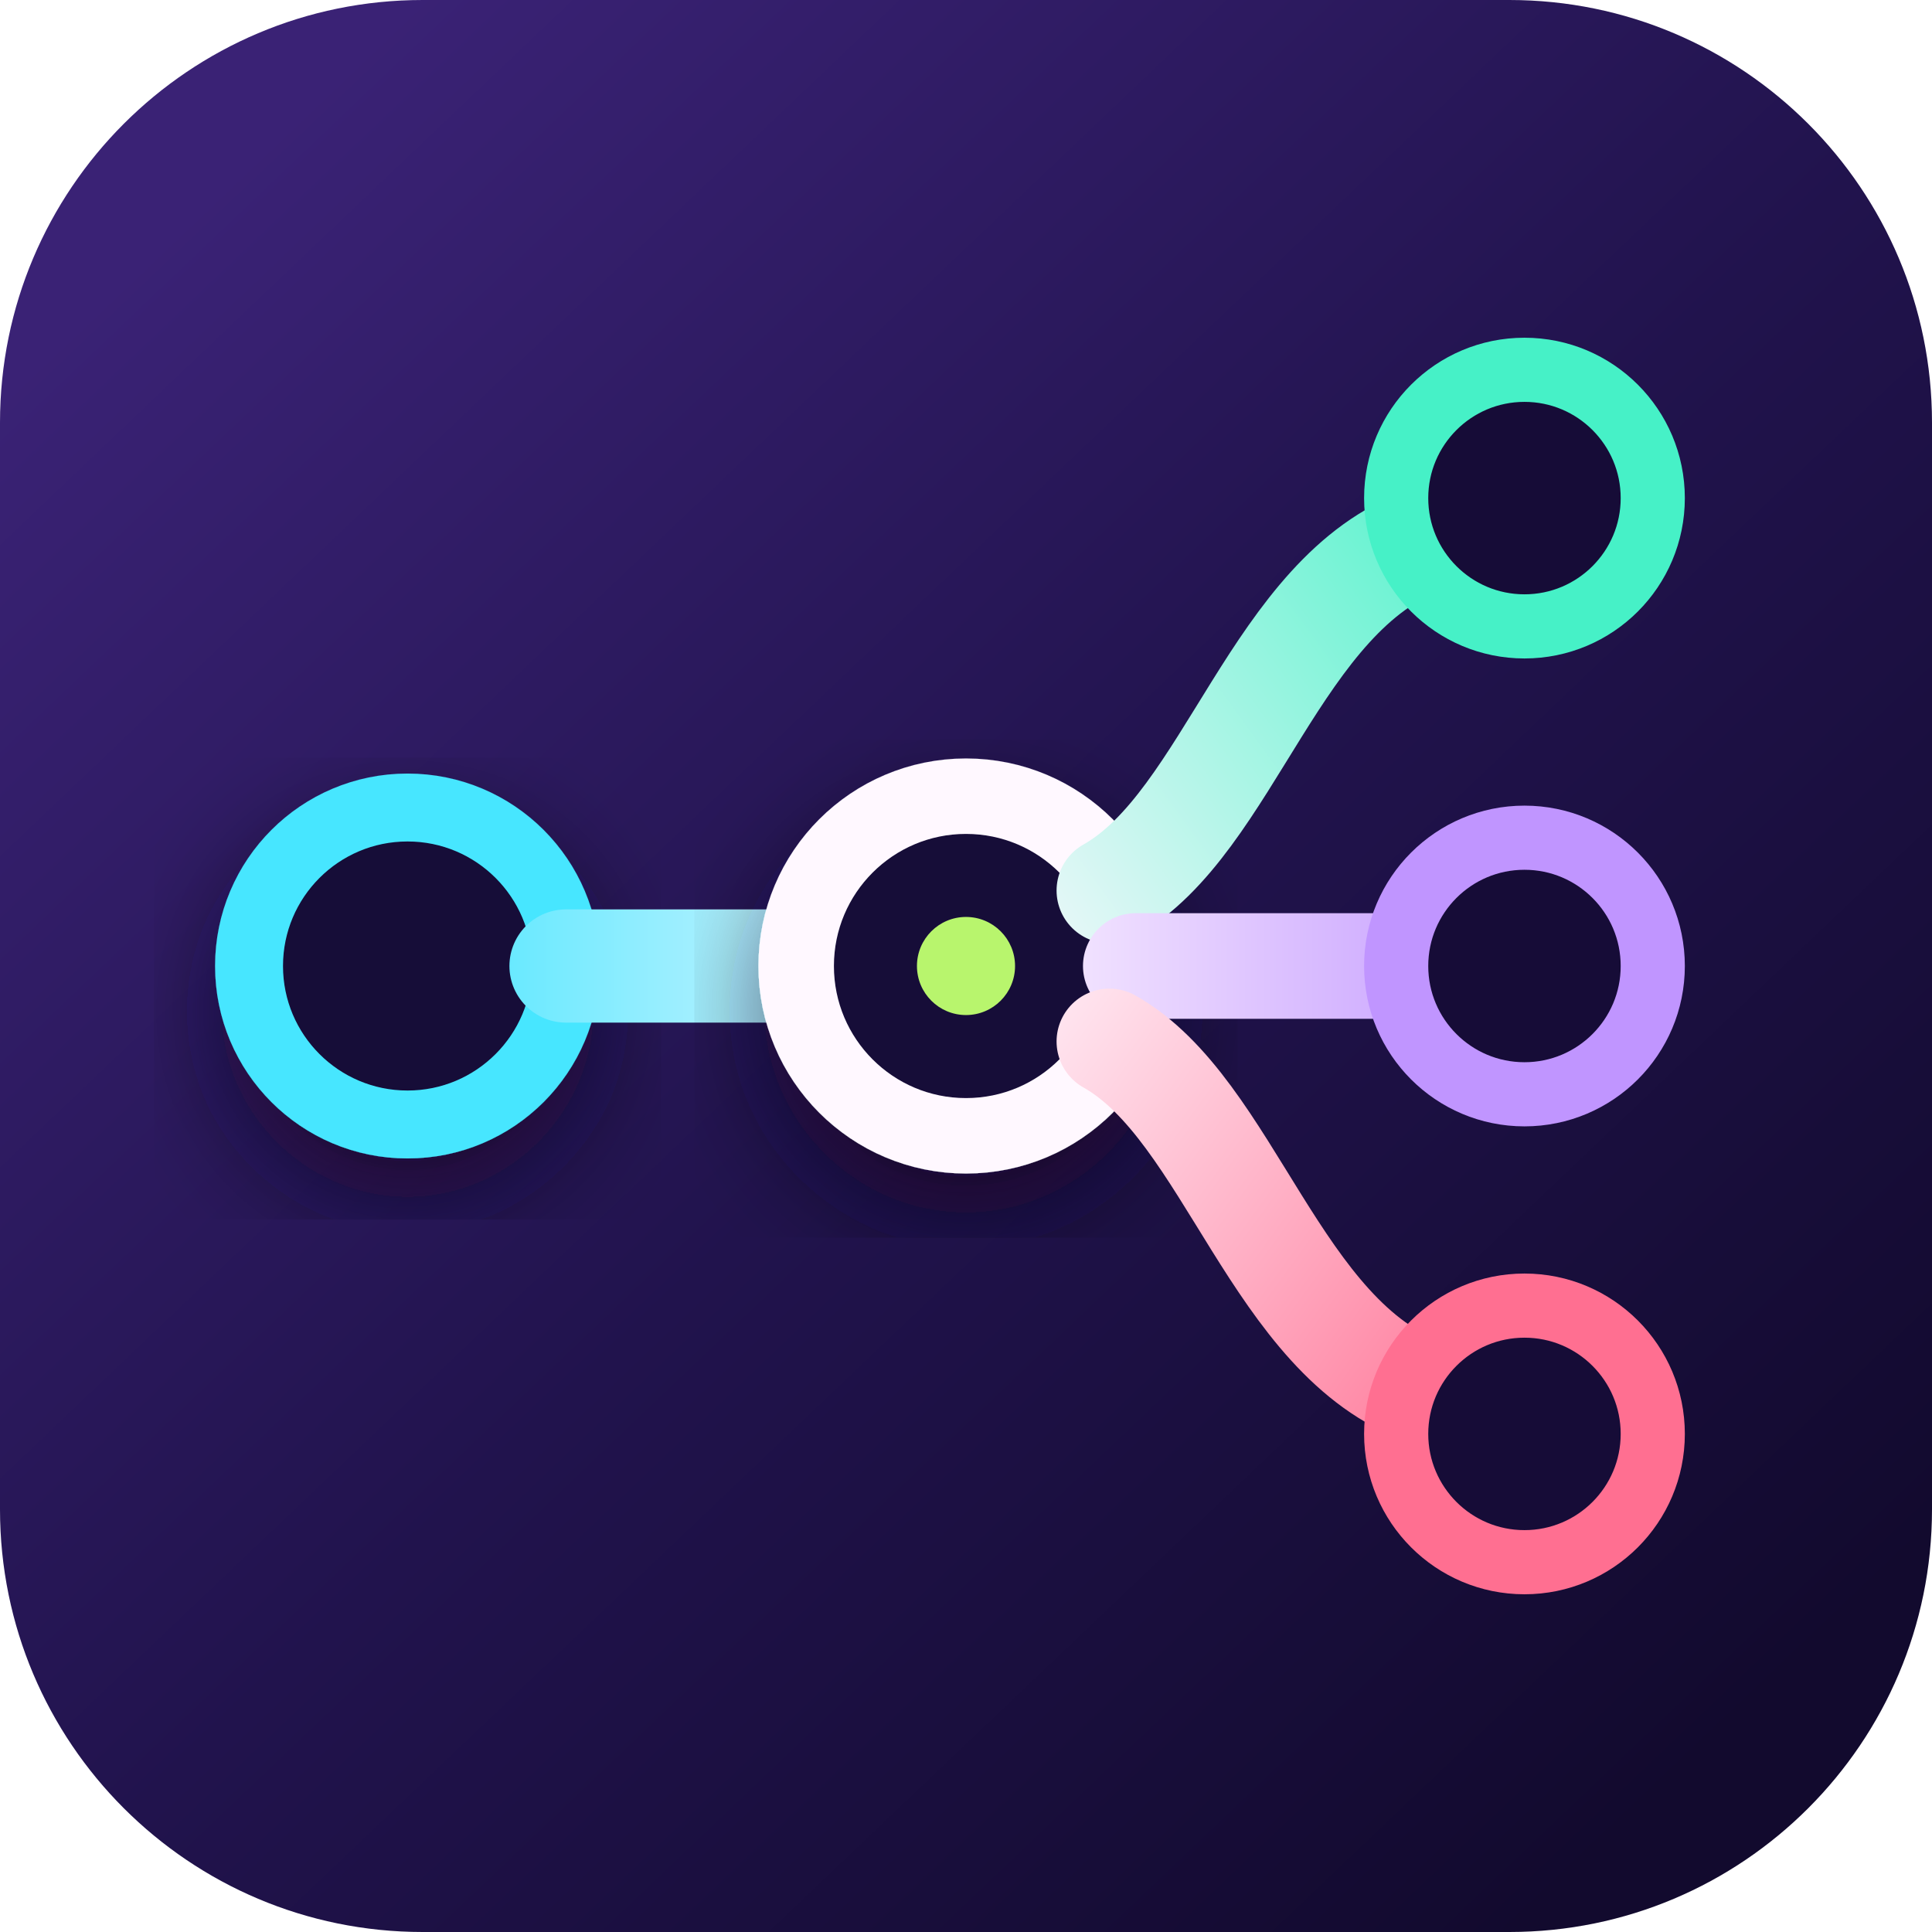
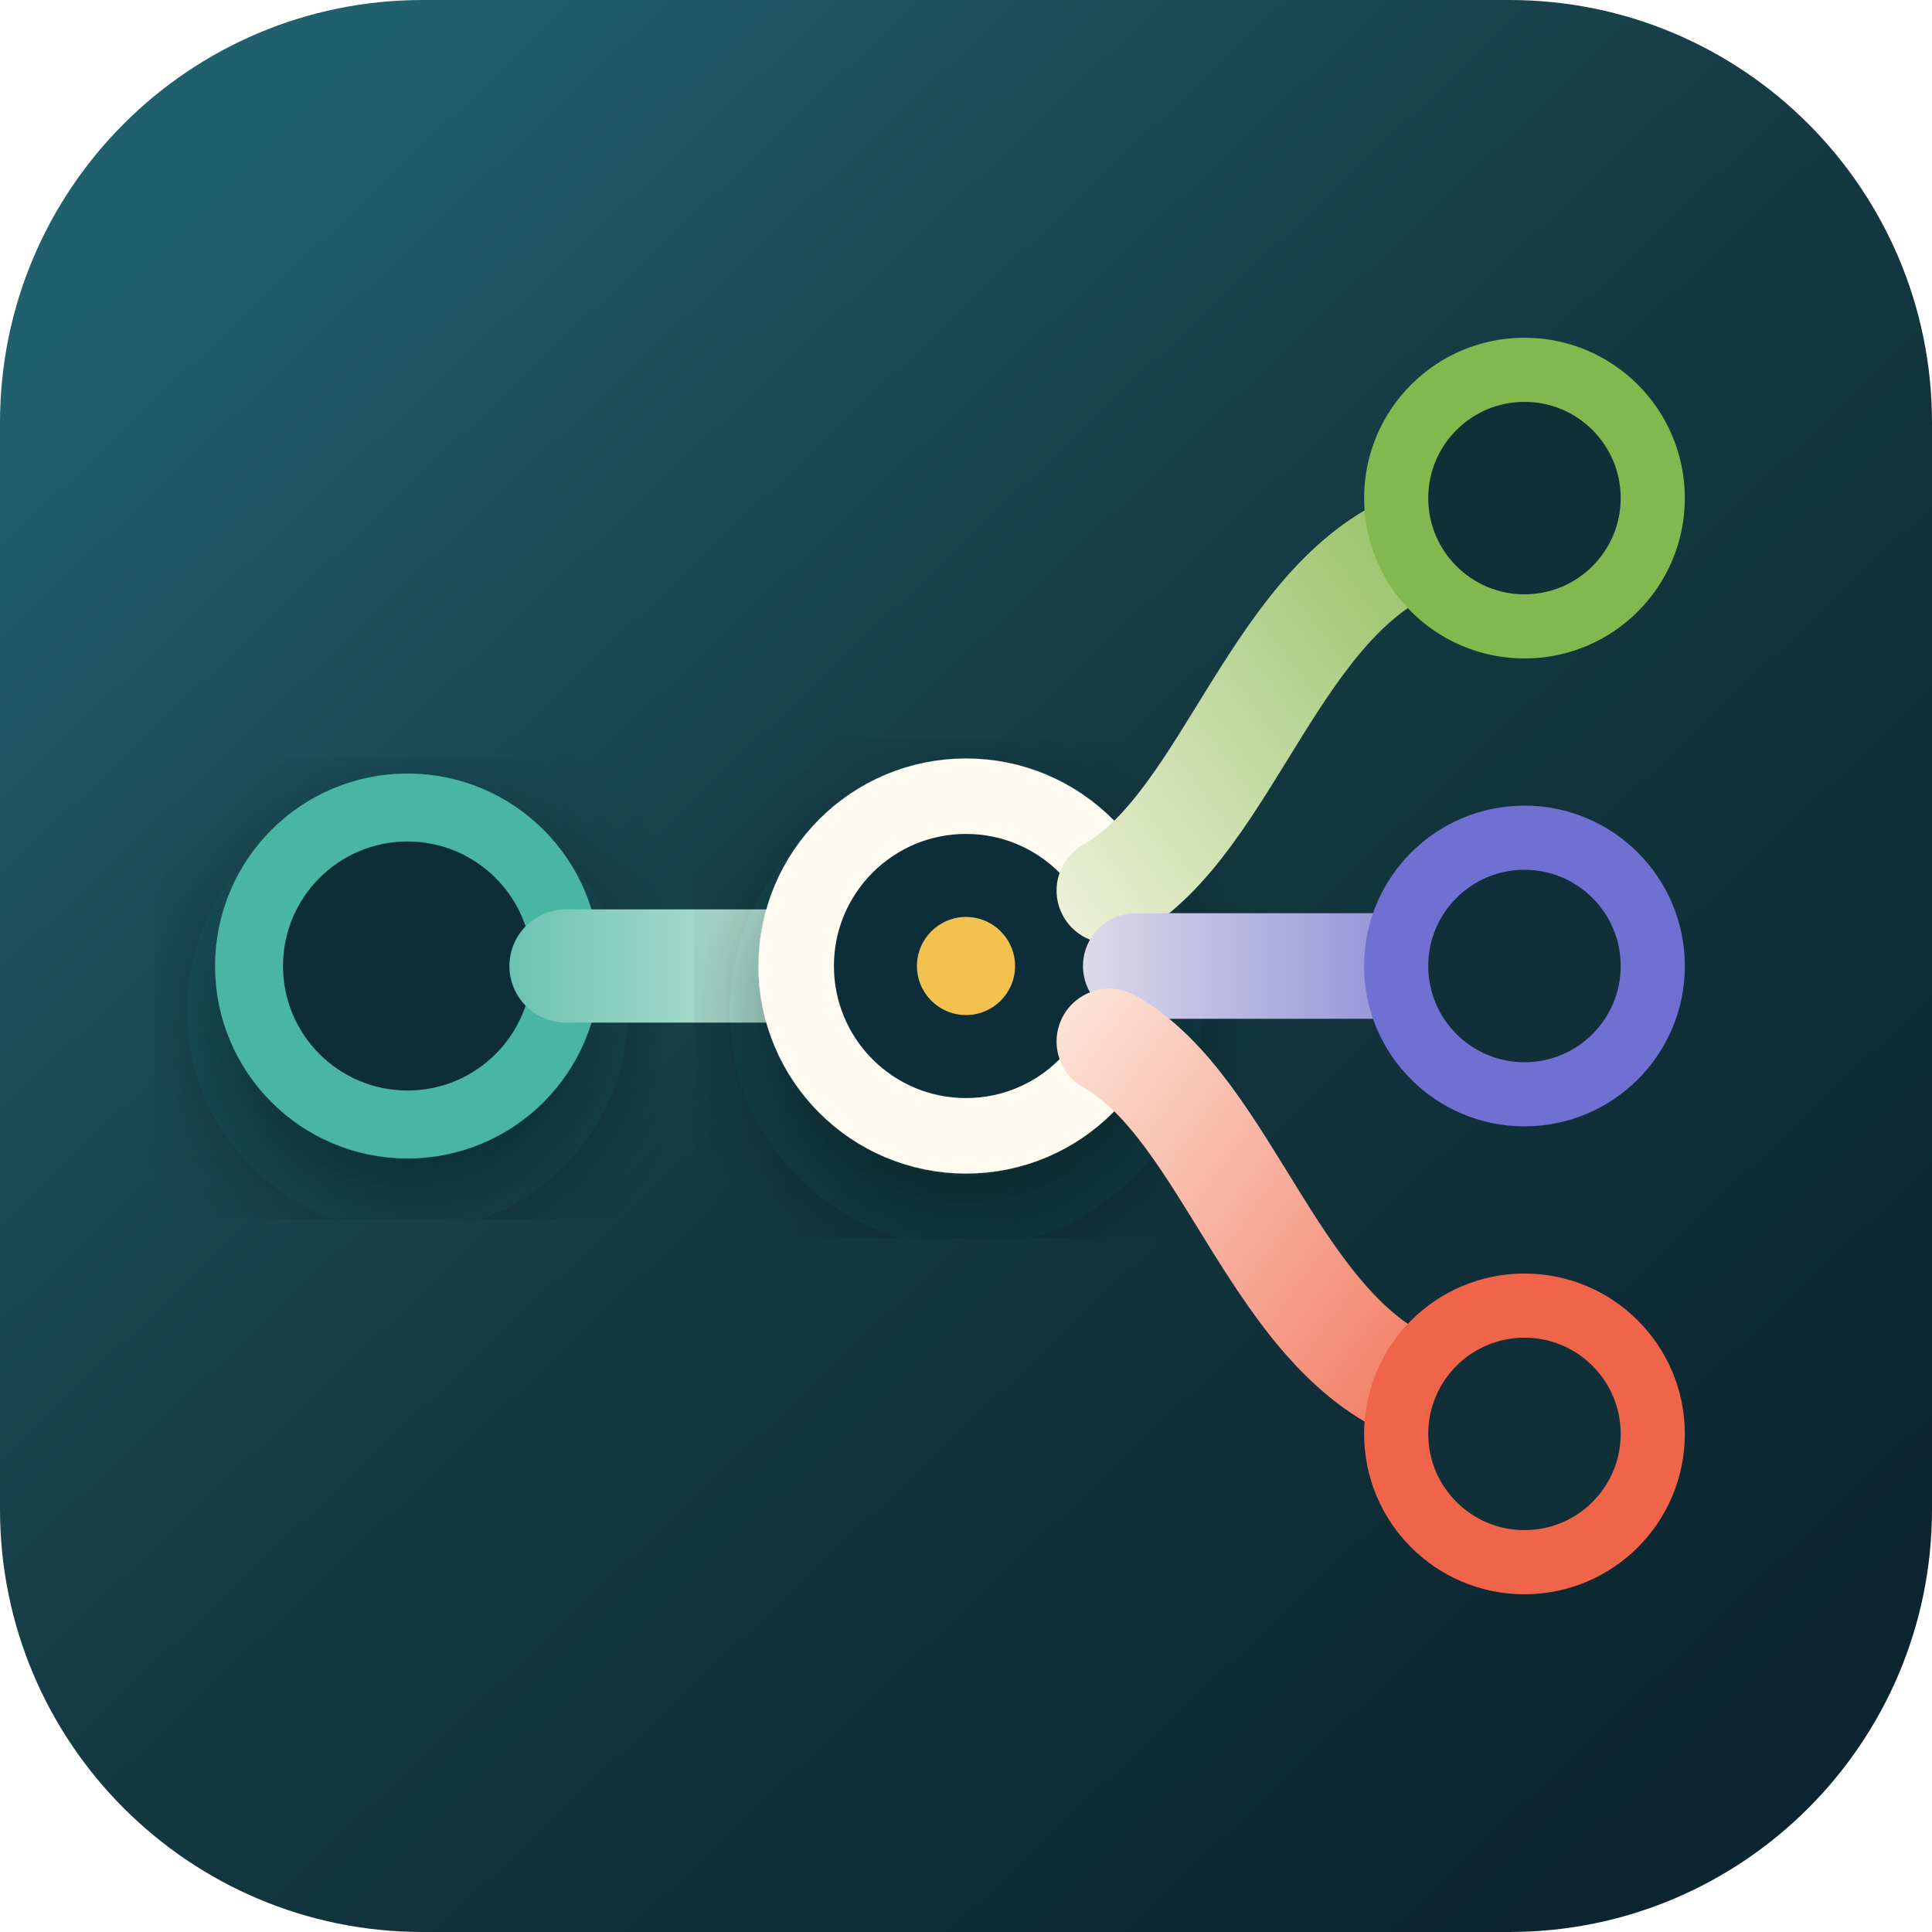
<svg xmlns="http://www.w3.org/2000/svg" viewBox="0 0 512 512" role="img" aria-label="Balanced live routes">
  <defs>
    <linearGradient id="bg" x1="58" y1="48" x2="454" y2="464" gradientUnits="userSpaceOnUse">
-       <stop offset="0" stop-color="#3a2275" />
-       <stop offset=".52" stop-color="#21134d" />
-       <stop offset="1" stop-color="#120a2e" />
+       <stop offset="0" stop-color="#205f6c" />
+       <stop offset=".52" stop-color="#143740" />
+       <stop offset="1" stop-color="#0b2630" />
    </linearGradient>
    <linearGradient id="trunk" x1="104" y1="256" x2="267" y2="256" gradientUnits="userSpaceOnUse">
-       <stop stop-color="#46e6ff" />
-       <stop offset="1" stop-color="#fff8ff" />
+       <stop stop-color="#49b6a4" />
+       <stop offset="1" stop-color="#fffaf0" />
    </linearGradient>
    <linearGradient id="upper" x1="250" y1="250" x2="410" y2="134" gradientUnits="userSpaceOnUse">
-       <stop stop-color="#fff8ff" />
-       <stop offset="1" stop-color="#46f1c7" />
+       <stop stop-color="#fffaf0" />
+       <stop offset="1" stop-color="#82b84d" />
    </linearGradient>
    <linearGradient id="middle" x1="250" y1="256" x2="410" y2="256" gradientUnits="userSpaceOnUse">
-       <stop stop-color="#fff8ff" />
-       <stop offset="1" stop-color="#c095ff" />
+       <stop stop-color="#fffaf0" />
+       <stop offset="1" stop-color="#6f70d2" />
    </linearGradient>
    <linearGradient id="lower" x1="250" y1="262" x2="410" y2="378" gradientUnits="userSpaceOnUse">
-       <stop stop-color="#fff8ff" />
-       <stop offset="1" stop-color="#ff6f91" />
+       <stop stop-color="#fffaf0" />
+       <stop offset="1" stop-color="#f06449" />
    </linearGradient>
    <filter id="glow" x="-30%" y="-30%" width="160%" height="160%">
-       <feDropShadow dx="0" dy="12" stdDeviation="14" flood-color="#08021c" flood-opacity=".58" />
+       <feDropShadow dx="0" dy="12" stdDeviation="14" flood-color="#061d24" flood-opacity=".5" />
    </filter>
  </defs>
  <rect width="512" height="512" rx="112" fill="url(#bg)" />
-   <circle cx="108" cy="256" r="42" fill="#160c37" stroke="#46e6ff" stroke-width="18" filter="url(#glow)" />
+   <circle cx="108" cy="256" r="42" fill="#102f38" stroke="#49b6a4" stroke-width="18" filter="url(#glow)" />
  <path d="M150 256H226" fill="none" stroke="url(#trunk)" stroke-width="30" stroke-linecap="round" />
-   <circle cx="256" cy="256" r="45" fill="#160c37" stroke="#fff8ff" stroke-width="20" filter="url(#glow)" />
-   <circle cx="256" cy="256" r="13" fill="#b8f56d" />
+   <circle cx="256" cy="256" r="45" fill="#102f38" stroke="#fffaf0" stroke-width="20" filter="url(#glow)" />
+   <circle cx="256" cy="256" r="13" fill="#f2c14e" />
  <path d="M294 236C326 218 338 157 378 143" fill="none" stroke="url(#upper)" stroke-width="28" stroke-linecap="round" />
  <path d="M301 256H378" fill="none" stroke="url(#middle)" stroke-width="28" stroke-linecap="round" />
  <path d="M294 276C326 294 338 355 378 369" fill="none" stroke="url(#lower)" stroke-width="28" stroke-linecap="round" />
-   <circle cx="404" cy="132" r="34" fill="#160c37" stroke="#46f1c7" stroke-width="17" />
-   <circle cx="404" cy="256" r="34" fill="#160c37" stroke="#c095ff" stroke-width="17" />
-   <circle cx="404" cy="380" r="34" fill="#160c37" stroke="#ff6f91" stroke-width="17" />
+   <circle cx="404" cy="132" r="34" fill="#102f38" stroke="#82b84d" stroke-width="17" />
+   <circle cx="404" cy="256" r="34" fill="#102f38" stroke="#6f70d2" stroke-width="17" />
+   <circle cx="404" cy="380" r="34" fill="#102f38" stroke="#f06449" stroke-width="17" />
</svg>
